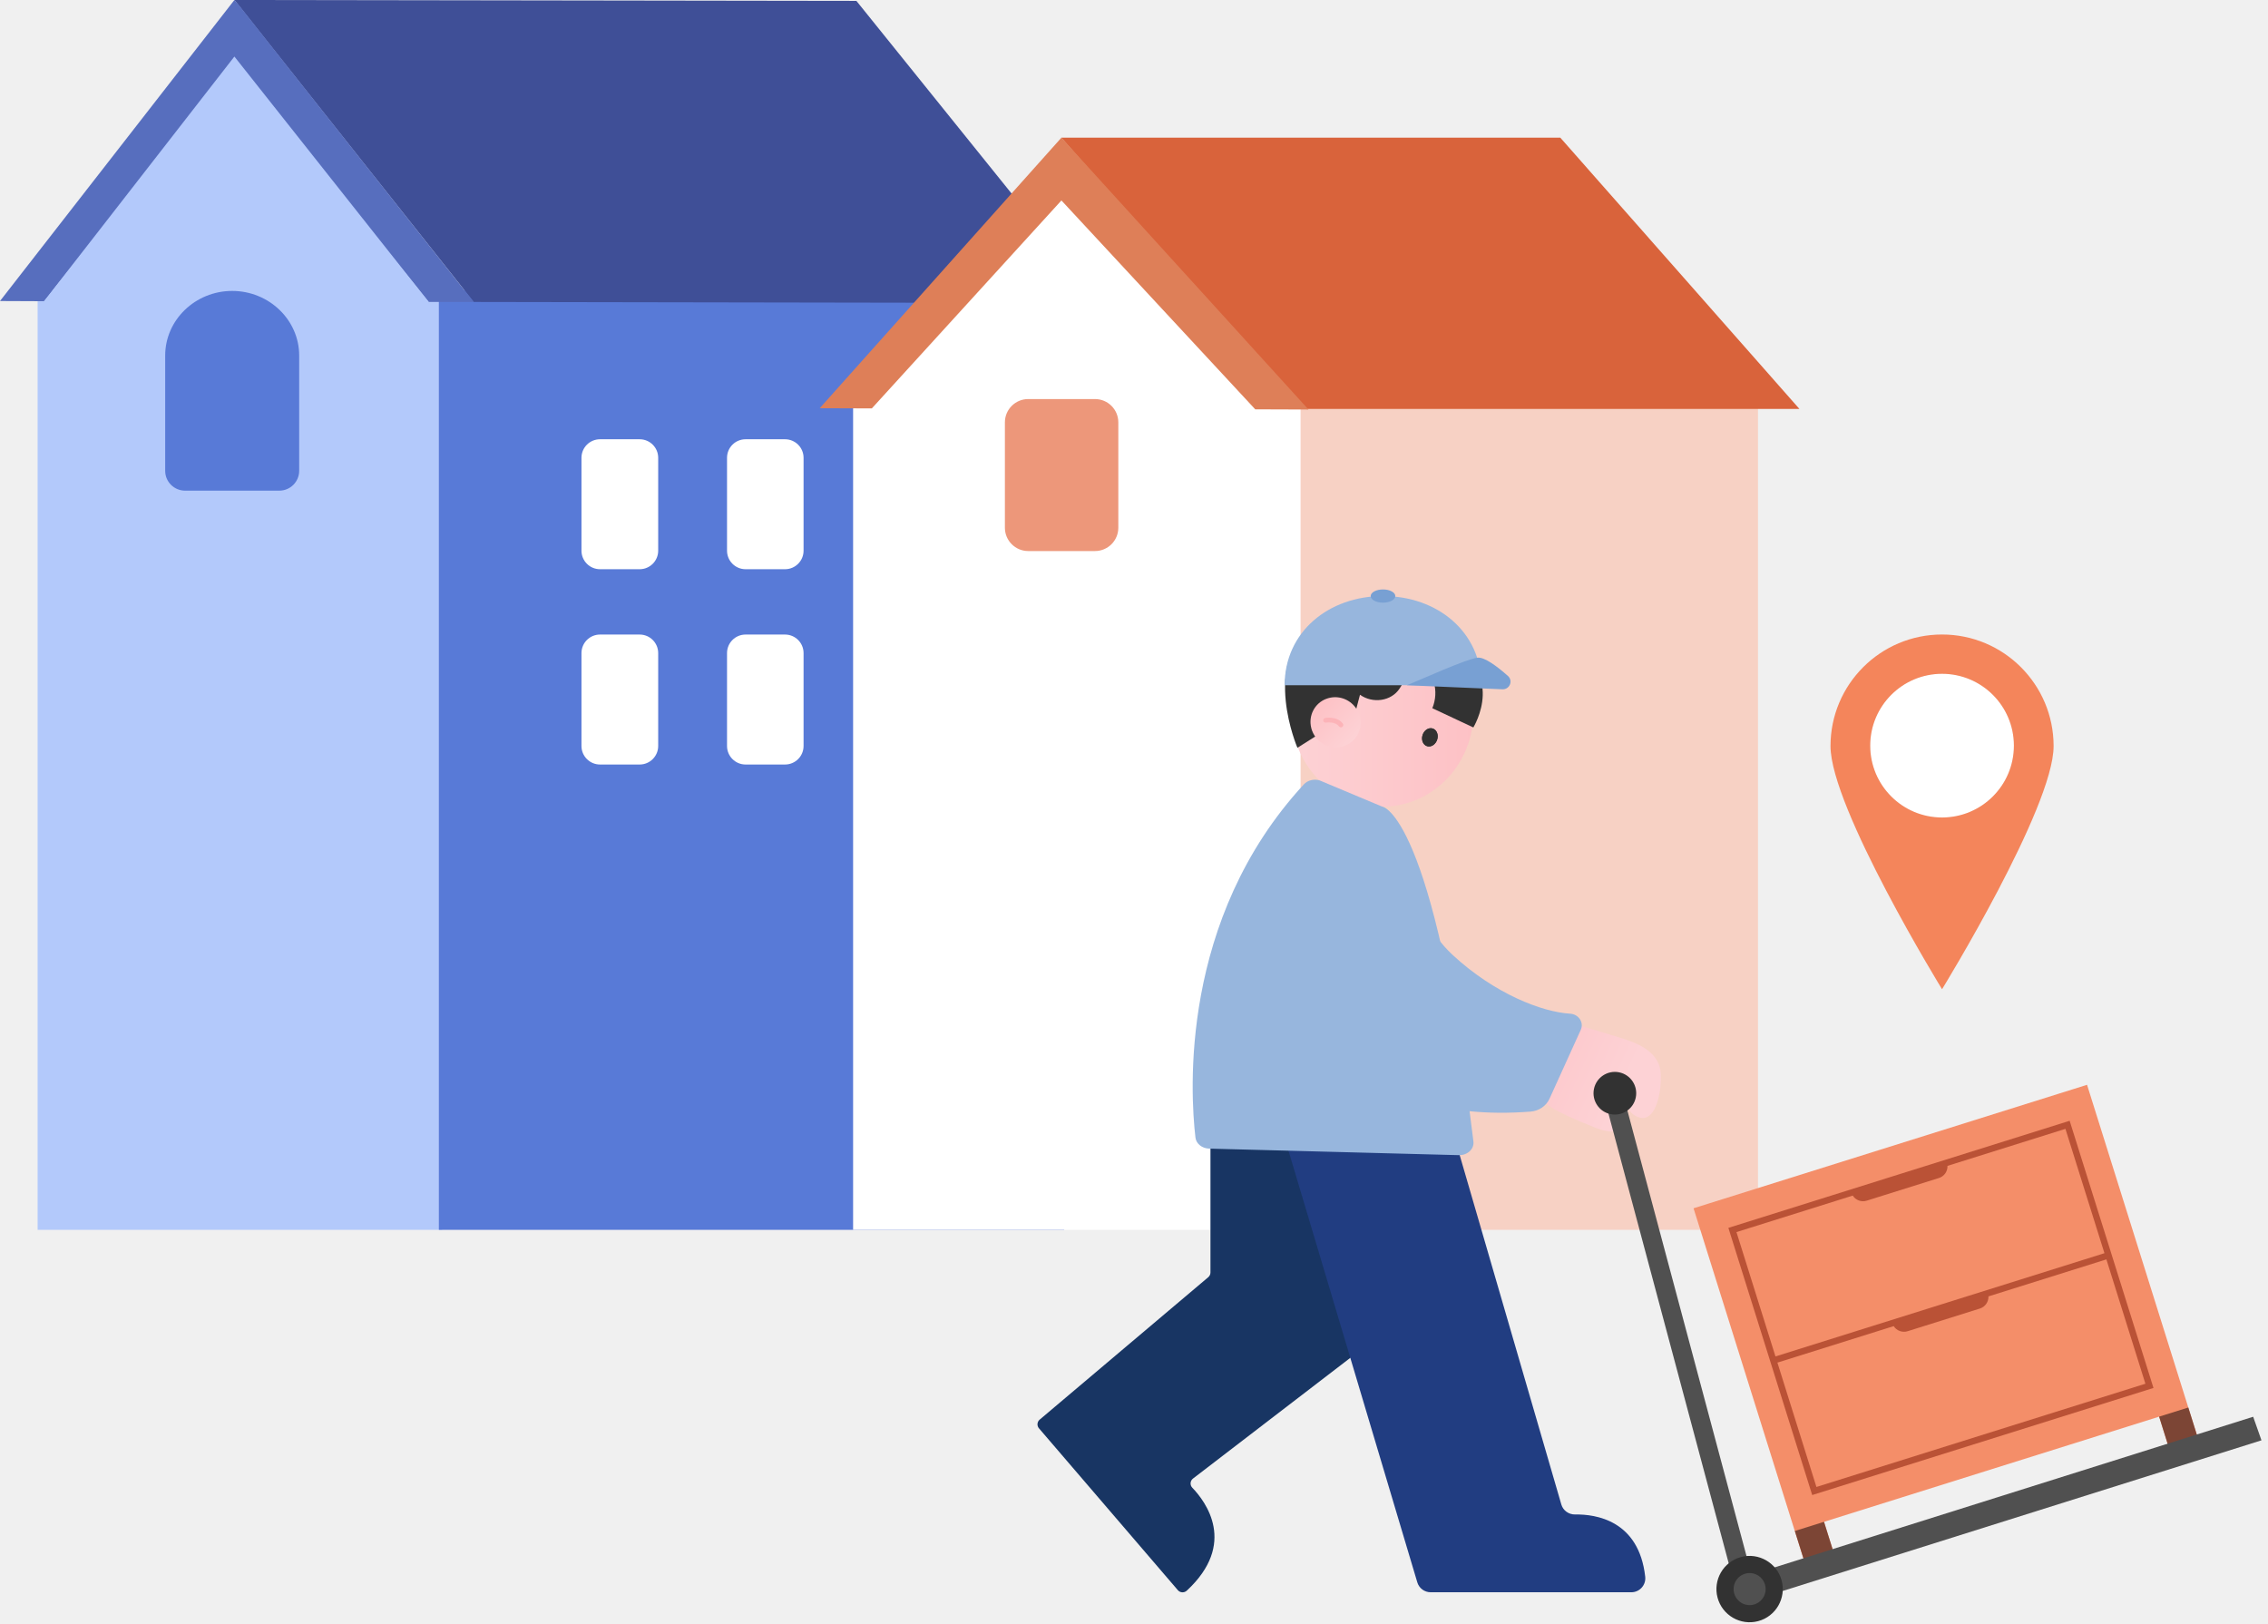
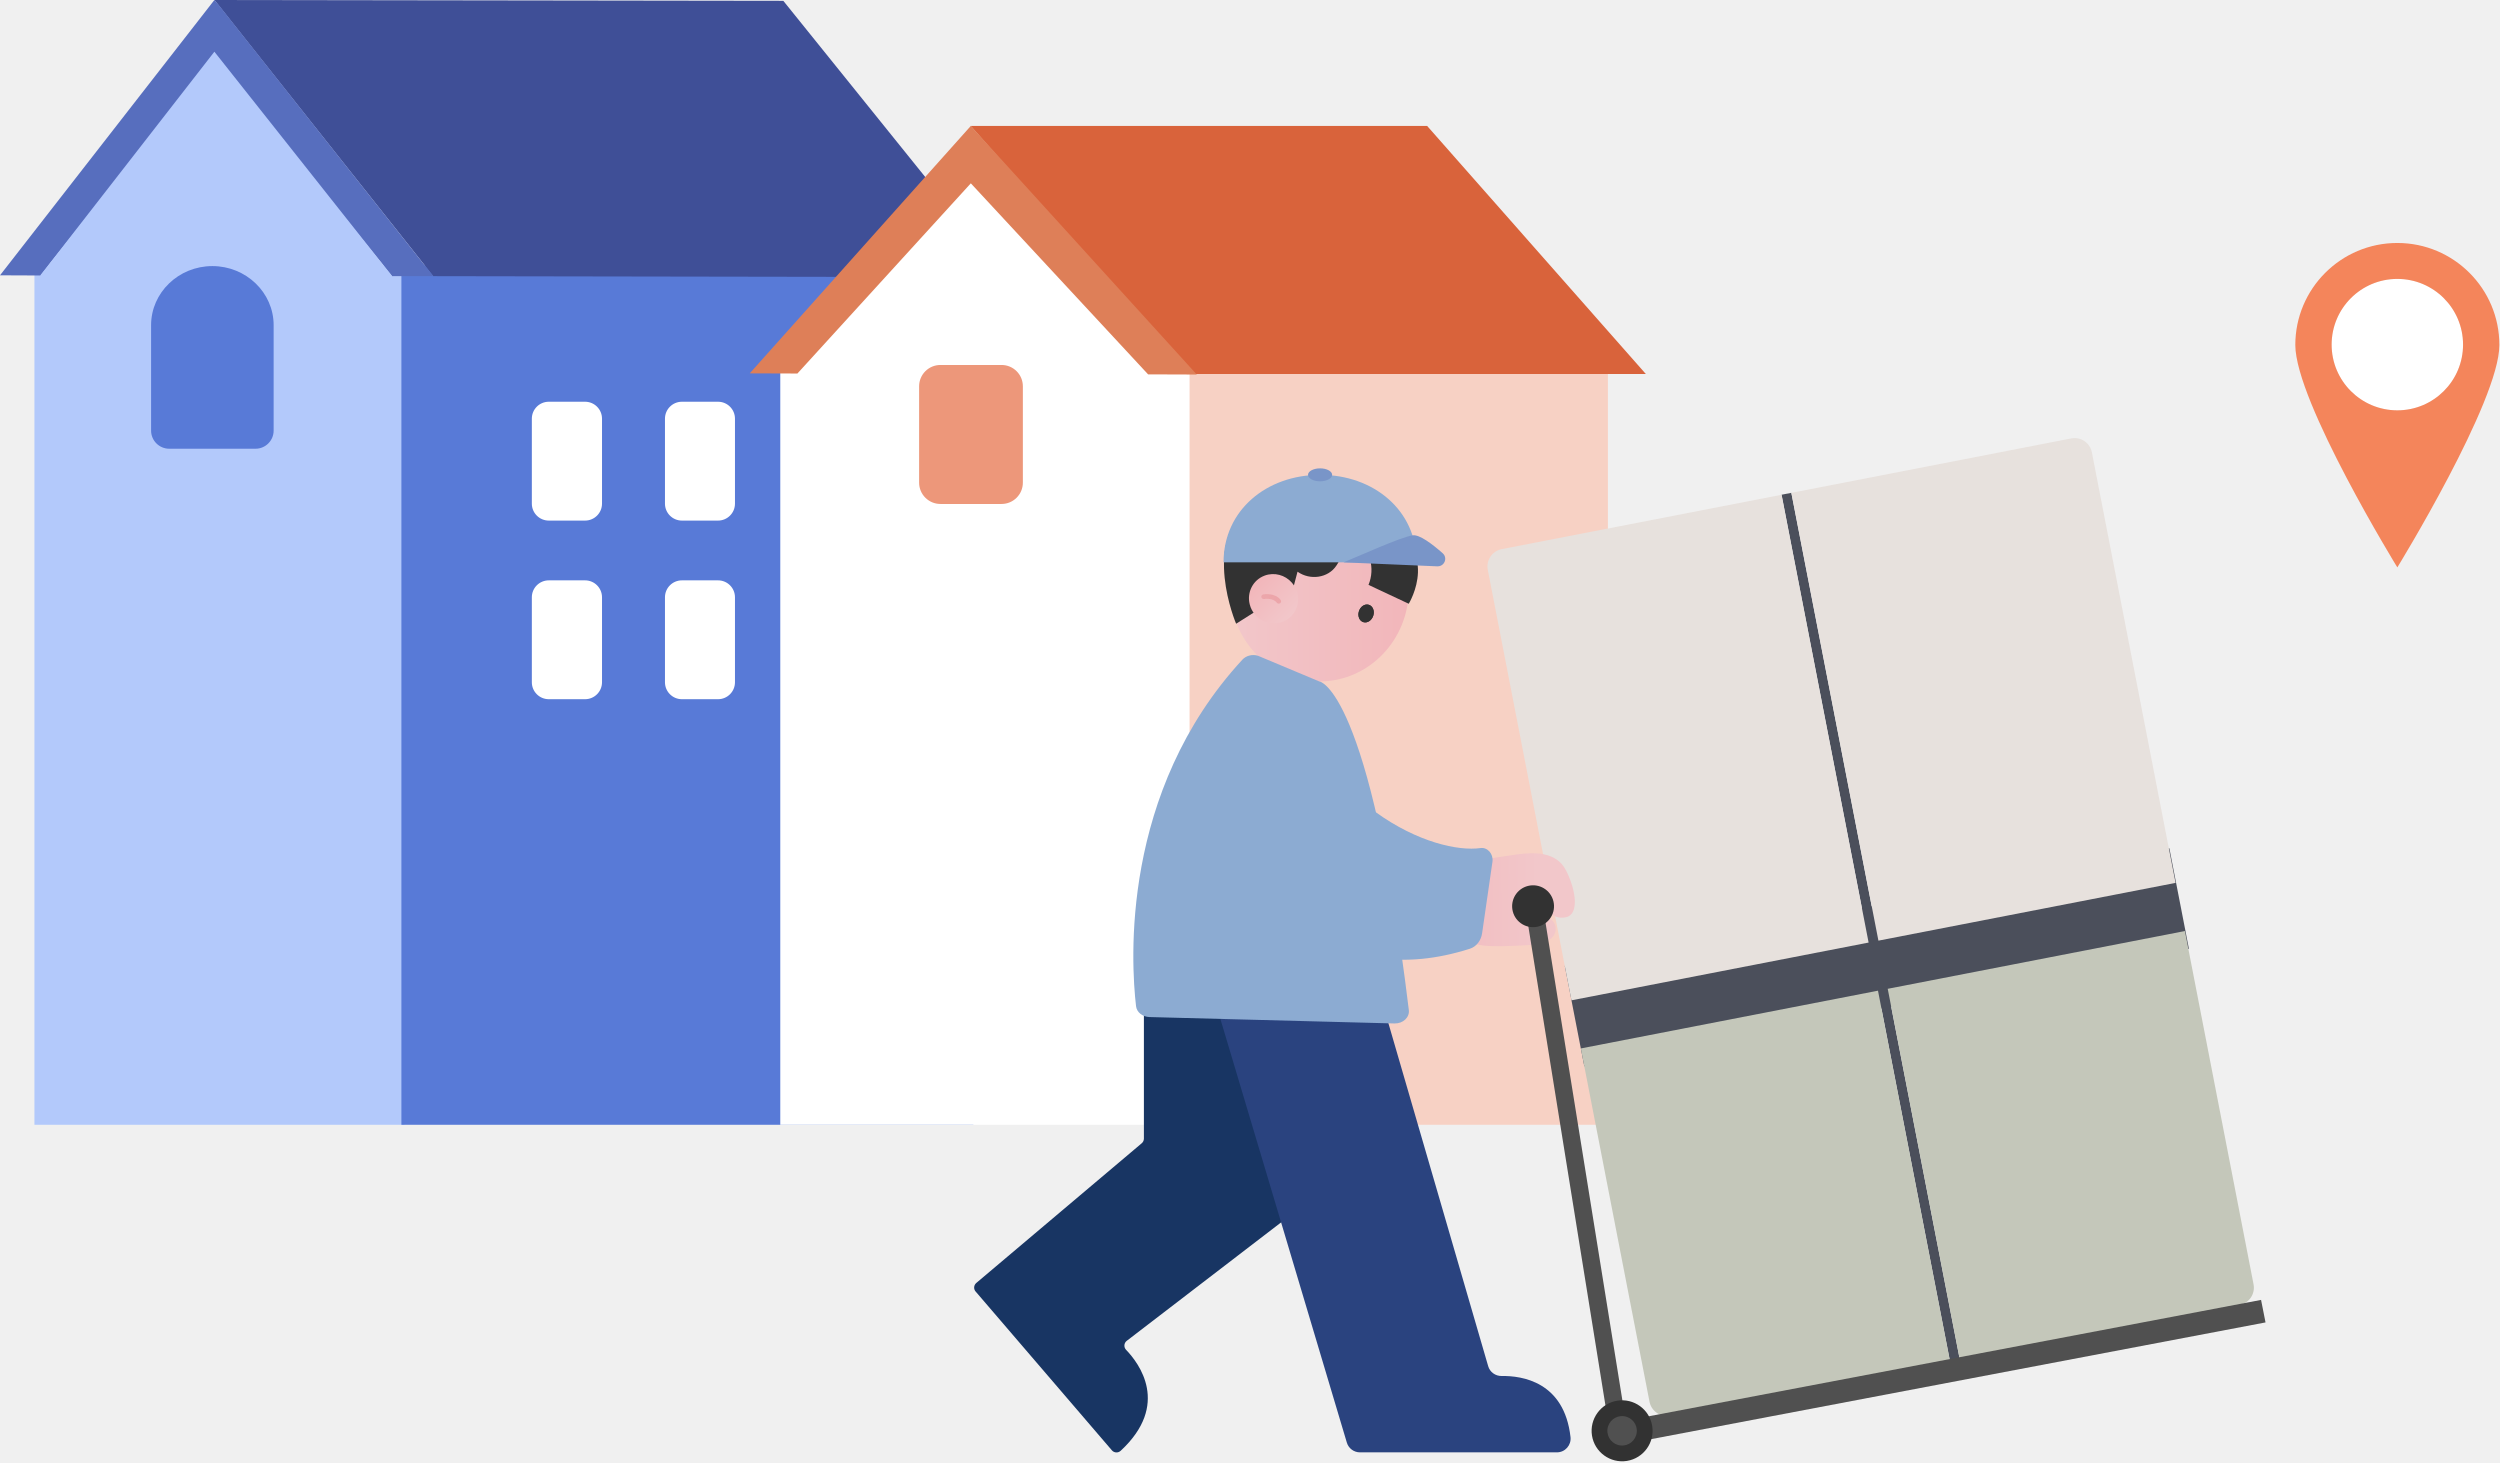
- <svg xmlns="http://www.w3.org/2000/svg" width="658" height="471" viewBox="0 0 658 471" fill="none">
+ <svg xmlns="http://www.w3.org/2000/svg" width="793" height="464" viewBox="0 0 793 464" fill="none">
  <path d="M128.283 84.189H10.918V356.781H128.283V84.189Z" fill="#B3C9FB" />
  <path d="M308.75 84.189H127.324V356.781H308.75V84.189Z" fill="#587AD7" />
  <path d="M248.469 0.266L68.002 0L137.441 87.598L292.774 87.864L319.08 87.917L248.469 0.266Z" fill="#3F4F97" />
  <path d="M124.394 87.598H137.44L69.279 1.438L68.001 0L0 87.331L12.78 87.385L68.001 18.052L124.394 87.598Z" fill="#576EBE" />
-   <path d="M124.395 87.599L68.002 16.402L12.781 87.386L68.641 87.492L124.395 87.599Z" fill="#B3C9FB" />
+   <path d="M124.395 87.598L68.002 16.401L12.781 87.385L68.641 87.491L124.395 87.598Z" fill="#B3C9FB" />
  <path d="M81.048 142.339C84.243 142.339 86.799 139.73 86.799 136.588V103.147C86.799 92.816 78.066 84.402 67.362 84.402C56.659 84.402 47.926 92.816 47.926 103.147V136.588C47.926 139.783 50.535 142.339 53.677 142.339H81.048Z" fill="#587AD7" />
  <path d="M270.09 127.43H258.587C255.617 127.43 253.209 129.838 253.209 132.808V159.753C253.209 162.723 255.617 165.131 258.587 165.131H270.09C273.06 165.131 275.468 162.723 275.468 159.753V132.808C275.468 129.838 273.06 127.43 270.09 127.43Z" fill="white" />
  <path d="M227.755 127.43H216.306C213.336 127.43 210.928 129.838 210.928 132.808V159.753C210.928 162.723 213.336 165.131 216.306 165.131H227.755C230.725 165.131 233.133 162.723 233.133 159.753V132.808C233.133 129.838 230.725 127.43 227.755 127.43Z" fill="white" />
  <path d="M185.58 127.43H174.078C171.107 127.43 168.699 129.838 168.699 132.808V159.753C168.699 162.723 171.107 165.131 174.078 165.131H185.58C188.55 165.131 190.958 162.723 190.958 159.753V132.808C190.958 129.838 188.55 127.43 185.58 127.43Z" fill="white" />
-   <path d="M270.09 184.086H258.587C255.617 184.086 253.209 186.494 253.209 189.464V216.409C253.209 219.38 255.617 221.788 258.587 221.788H270.09C273.06 221.788 275.468 219.38 275.468 216.409V189.464C275.468 186.494 273.06 184.086 270.09 184.086Z" fill="white" />
-   <path d="M227.755 184.086H216.306C213.336 184.086 210.928 186.494 210.928 189.464V216.409C210.928 219.38 213.336 221.788 216.306 221.788H227.755C230.725 221.788 233.133 219.38 233.133 216.409V189.464C233.133 186.494 230.725 184.086 227.755 184.086Z" fill="white" />
-   <path d="M185.58 184.086H174.078C171.107 184.086 168.699 186.494 168.699 189.464V216.409C168.699 219.38 171.107 221.788 174.078 221.788H185.58C188.55 221.788 190.958 219.38 190.958 216.409V189.464C190.958 186.494 188.55 184.086 185.58 184.086Z" fill="white" />
-   <path d="M510.03 108.631H370.566V356.78H510.03V108.631Z" fill="#F7D1C4" />
-   <path d="M377.329 356.783H247.504V114.225L307.092 51.762L377.329 110.497V356.783Z" fill="white" />
-   <path d="M522.065 118.642H377.276L307.891 39.938H452.68L522.065 118.642Z" fill="#D9633B" />
+   <path d="M270.089 184.087H258.587C255.617 184.087 253.209 186.495 253.209 189.465V216.41C253.209 219.381 255.617 221.789 258.587 221.789H270.089C273.06 221.789 275.468 219.381 275.468 216.41V189.465C275.468 186.495 273.06 184.087 270.089 184.087Z" fill="white" />
+   <path d="M227.755 184.087H216.306C213.336 184.087 210.928 186.495 210.928 189.465V216.41C210.928 219.381 213.336 221.789 216.306 221.789H227.755C230.725 221.789 233.133 219.381 233.133 216.41V189.465C233.133 186.495 230.725 184.087 227.755 184.087Z" fill="white" />
+   <path d="M185.58 184.087H174.077C171.107 184.087 168.699 186.495 168.699 189.465V216.41C168.699 219.381 171.107 221.789 174.077 221.789H185.58C188.55 221.789 190.958 219.381 190.958 216.41V189.465C190.958 186.495 188.55 184.087 185.58 184.087Z" fill="white" />
+   <path d="M510.03 108.631H370.567V356.78H510.03V108.631Z" fill="#F7D1C4" />
+   <path d="M377.33 356.782H247.504V114.224L307.092 51.761L377.33 110.496V356.782Z" fill="white" />
+   <path d="M522.066 118.642H377.277L307.891 39.938H452.68L522.066 118.642Z" fill="#D9633B" />
  <path d="M317.689 115.768H298.306C294.571 115.768 291.543 118.795 291.543 122.53V153.096C291.543 156.831 294.571 159.859 298.306 159.859H317.689C321.424 159.859 324.452 156.831 324.452 153.096V122.53C324.452 118.795 321.424 115.768 317.689 115.768Z" fill="#ED977A" />
-   <path d="M364.177 118.749L379.619 118.802L307.944 39.938L237.812 118.429L252.936 118.482L307.944 58.149L364.177 118.749Z" fill="#DE7F58" />
-   <g clip-path="url(#clip0_33_904)">
-     <path d="M563.435 195.471C574.948 195.471 584.281 204.803 584.281 216.317C584.281 227.83 574.948 237.16 563.435 237.16C551.921 237.16 542.592 227.827 542.592 216.317C542.592 204.806 551.924 195.471 563.435 195.471Z" fill="white" />
-     <path d="M563.434 184.072C581.308 184.072 595.8 198.564 595.8 216.437C595.8 234.311 563.434 286.976 563.434 286.976C563.434 286.976 531.072 234.311 531.072 216.437C531.072 198.564 545.561 184.072 563.434 184.072ZM584.28 216.316C584.28 204.803 574.948 195.47 563.434 195.47C551.921 195.47 542.591 204.803 542.591 216.316C542.591 227.829 551.924 237.159 563.434 237.159C574.945 237.159 584.28 227.827 584.28 216.316Z" fill="#F4855B" />
+   <path d="M364.177 118.749L379.62 118.802L307.944 39.938L237.813 118.429L252.936 118.482L307.944 58.149L364.177 118.749Z" fill="#DE7F58" />
+   <g clip-path="url(#clip0_73_3354)">
+     <path d="M760.435 88.471C771.948 88.471 781.281 97.803 781.281 109.317C781.281 120.83 771.948 130.16 760.435 130.16C748.921 130.16 739.592 120.827 739.592 109.317C739.592 97.806 748.924 88.471 760.435 88.471Z" fill="white" />
+     <path d="M760.434 77.072C778.308 77.072 792.8 91.564 792.8 109.437C792.8 127.311 760.434 179.976 760.434 179.976C760.434 179.976 728.072 127.311 728.072 109.437C728.072 91.564 742.561 77.072 760.434 77.072ZM781.28 109.316C781.28 97.803 771.948 88.47 760.434 88.47C748.921 88.47 739.591 97.803 739.591 109.316C739.591 120.829 748.924 130.159 760.434 130.159C771.945 130.159 781.28 120.827 781.28 109.316Z" fill="#F4855B" />
  </g>
-   <path d="M444.319 296.416C445.395 294.685 446.882 294 448.428 294.499C455.138 296.641 468.843 300.622 471.113 301.376C475.378 302.794 481.677 305.298 481.853 311.794C482.029 318.289 479.858 325.342 475.759 324.217C471.67 323.092 471.563 319.121 472.267 316.832C473.177 313.868 466.29 312.547 464.656 312.811C464.314 313.114 463.893 313.809 463.473 314.601C462.514 316.411 463.453 318.641 465.419 319.248C468.295 320.128 472.609 321.869 471.964 325.146C471.426 327.876 468.481 329.431 462.817 327.142C450.717 322.251 447.254 320.324 446.07 316.528C445.542 314.836 444.456 313.369 442.901 312.508L442.637 312.361L438.929 310.336C437.325 309.456 436.621 307.529 437.286 305.827L444.339 296.416H444.319Z" fill="url(#paint0_linear_33_904)" />
-   <path d="M401.063 234.007C386.476 234.007 374.651 221.744 374.651 206.617C374.651 191.49 386.476 179.227 401.063 179.227C415.65 179.227 427.475 191.49 427.475 206.617C427.475 221.744 415.65 234.007 401.063 234.007Z" fill="url(#paint1_linear_33_904)" />
-   <path d="M412.713 213.269C412.273 214.687 412.87 216.125 414.044 216.478C415.217 216.83 416.528 215.959 416.968 214.541C417.409 213.122 416.812 211.684 415.638 211.332C414.464 210.98 413.153 211.851 412.713 213.269Z" fill="#323232" />
-   <path d="M412.713 213.269C412.273 214.687 412.87 216.125 414.044 216.478C415.217 216.83 416.528 215.959 416.968 214.541C417.409 213.122 416.812 211.684 415.638 211.332C414.464 210.98 413.153 211.851 412.713 213.269Z" fill="#323232" />
-   <path d="M427.455 211.028C427.455 211.028 437.677 194.398 418.553 186.876C399.419 179.344 390.527 188.901 388.639 197.04L386.555 202.762L392.082 210.969L394.567 201.549C398.245 204.171 403.645 203.467 406.09 199.7C407.753 197.147 409.426 194.066 410.453 190.848C410.453 190.848 410.952 191.161 411.695 191.708C416.009 194.897 417.584 200.542 415.55 205.452L427.435 211.028H427.455Z" fill="#323232" />
-   <path d="M423.62 193.557C423.62 193.557 427.356 191.043 419.188 185.781C411.02 180.518 390.155 175.47 380.911 181.887C365.875 192.325 376.411 216.937 376.411 216.937L388.541 209.268L393.246 190.769L423.62 193.557Z" fill="#323232" />
-   <path d="M384.834 202.714C387.739 201.638 390.899 202.538 392.855 204.748C393.442 205.404 393.921 206.177 394.254 207.028C395.711 210.794 393.863 214.971 390.106 216.36C386.369 217.749 382.153 215.822 380.696 212.056C380.578 211.762 380.481 211.459 380.422 211.165C379.542 207.644 381.381 203.995 384.824 202.714H384.834Z" fill="url(#paint2_linear_33_904)" />
+   <path d="M688.126 269.069L496.34 306.349L502.539 338.237L694.325 300.958L688.126 269.069Z" fill="#4B4F5B" />
+   <path d="M568.203 156.325L565.108 156.927L618.536 431.789L621.631 431.188L568.203 156.325Z" fill="#4B4F5B" />
+   <path d="M476.347 174.184L565.111 156.93L592.723 298.981L498.469 317.302L471.925 180.74C471.335 177.708 473.315 174.773 476.347 174.184Z" fill="#E7E1DD" />
+   <path d="M568.214 156.322L656.995 139.065C660.018 138.477 662.953 140.457 663.541 143.481L690.087 280.05L595.834 298.371L568.222 156.321L568.214 156.322Z" fill="#E7E1DD" />
+   <path d="M501.442 332.565L595.696 314.244L618.543 431.786L529.779 449.04C526.747 449.63 523.812 447.65 523.223 444.618L501.442 332.565Z" fill="#C4C7BA" />
+   <path d="M598.792 313.647L693.046 295.326L714.828 407.387C715.416 410.41 713.436 413.345 710.412 413.933L621.632 431.19L598.784 313.648L598.792 313.647Z" fill="#C4C7BA" />
+   <path d="M453.311 278.463C453.563 276.293 454.684 274.944 456.416 274.716C463.909 273.708 479.026 271.278 481.57 270.969C486.357 270.384 493.615 269.921 496.768 276.138C499.922 282.356 501.052 290.191 496.565 290.987C492.087 291.776 490.153 287.972 489.787 285.428C489.307 282.136 482.025 284.014 480.562 285.022C480.367 285.477 480.278 286.338 480.237 287.297C480.14 289.492 482.074 291.223 484.26 290.906C487.454 290.443 492.436 290.142 493.314 293.62C494.046 296.514 491.908 299.375 485.366 299.757C471.386 300.569 467.144 300.293 464.25 297.156C462.958 295.758 461.235 294.831 459.333 294.71L459.008 294.685L454.481 294.425C452.522 294.311 450.954 292.767 450.816 290.808L453.335 278.447H453.319L453.311 278.463Z" fill="url(#paint0_linear_73_3354)" />
+   <path d="M418.542 216.158C402.888 216.158 390.201 202.999 390.201 186.769C390.201 170.538 402.888 157.38 418.542 157.38C434.195 157.38 446.882 170.538 446.882 186.769C446.882 202.999 434.195 216.158 418.542 216.158Z" fill="url(#paint1_linear_73_3354)" />
+   <path d="M431.042 193.912C430.57 195.432 431.212 196.977 432.472 197.35C433.732 197.724 435.138 196.798 435.609 195.27C436.081 193.75 435.439 192.206 434.179 191.832C432.919 191.458 431.513 192.385 431.042 193.912Z" fill="#323232" />
+   <path d="M431.042 193.912C430.57 195.432 431.212 196.977 432.472 197.35C433.732 197.724 435.138 196.798 435.609 195.27C436.081 193.75 435.439 192.206 434.179 191.832C432.919 191.458 431.513 192.385 431.042 193.912Z" fill="#323232" />
+   <path d="M446.858 191.507C446.858 191.507 457.822 173.668 437.308 165.597C416.778 157.518 407.236 167.767 405.213 176.504L402.978 182.64L408.911 191.45L411.576 181.34C415.526 184.152 421.313 183.396 423.938 179.357C425.726 176.618 427.514 173.31 428.62 169.856C428.62 169.856 429.156 170.189 429.953 170.782C434.577 174.204 436.268 180.259 434.089 185.526L446.841 191.507H446.866H446.858Z" fill="#323232" />
+   <path d="M442.745 172.765C442.745 172.765 446.752 170.067 437.991 164.418C429.229 158.769 406.838 153.357 396.923 160.241C380.79 171.44 392.095 197.846 392.095 197.846L405.107 189.621L410.154 169.774L442.745 172.765Z" fill="#323232" />
+   <path d="M401.125 182.583C404.237 181.429 407.635 182.396 409.731 184.769C410.357 185.468 410.877 186.305 411.235 187.216C412.796 191.255 410.812 195.741 406.789 197.229C402.783 198.716 398.256 196.652 396.695 192.612C396.573 192.295 396.467 191.97 396.402 191.661C395.46 187.882 397.435 183.965 401.125 182.591H401.133L401.125 182.583Z" fill="url(#paint2_linear_73_3354)" />
  <g style="mix-blend-mode:multiply" opacity="0.5">
-     <path d="M388.963 210.998C389.119 211.008 389.285 210.969 389.432 210.871C389.745 210.646 389.814 210.215 389.579 209.912C387.926 207.692 384.59 208.249 384.453 208.279C384.071 208.347 383.817 208.699 383.886 209.071C383.954 209.443 384.316 209.687 384.698 209.628C384.727 209.628 387.319 209.198 388.454 210.724C388.581 210.89 388.767 210.988 388.963 211.008V210.998Z" fill="url(#paint3_linear_33_904)" />
+     <path d="M405.554 191.475C405.725 191.483 405.903 191.442 406.058 191.336C406.391 191.093 406.464 190.637 406.212 190.304C404.44 187.923 400.864 188.516 400.71 188.549C400.304 188.622 400.027 188.996 400.1 189.402C400.174 189.8 400.564 190.06 400.97 190.003C401.003 190.003 403.782 189.54 405.001 191.182C405.139 191.361 405.335 191.466 405.546 191.483L405.554 191.475Z" fill="url(#paint3_linear_73_3354)" />
  </g>
-   <path d="M508.028 456.367L502.682 457.797L465.863 320.1L471.21 318.671L508.028 456.367Z" fill="#505050" />
-   <path d="M495.57 349.2L499.811 347.869L597.039 317.361L601.27 316.033L605.502 314.705L637.471 416.588L629.008 419.244L626.414 410.978L529.187 441.486L531.78 449.752L523.307 452.411L491.338 350.528L495.57 349.2Z" fill="#F48E69" />
-   <path d="M600.455 325.141L624.776 402.651L525.763 433.719L501.442 356.209L600.455 325.141ZM526.988 431.373L622.431 401.425L611.112 365.353L576.894 376.09C576.952 377.654 575.971 379.121 574.413 379.61L553.452 386.187C551.893 386.676 550.25 386.033 549.404 384.716L515.67 395.301L526.988 431.373ZM610.549 363.558L599.23 327.486L565.012 338.223C565.07 339.787 564.089 341.254 562.53 341.743L541.57 348.32C540.011 348.809 538.368 348.165 537.522 346.849L503.788 357.434L515.106 393.506L610.549 363.558Z" fill="#BA5236" />
-   <path d="M626.414 410.978L634.877 408.322L637.471 416.588L629.007 419.244L626.414 410.978Z" fill="#7C4535" />
-   <path d="M520.724 444.142L529.188 441.486L531.781 449.752L523.318 452.408L520.724 444.142Z" fill="#7C4535" />
-   <path d="M517.08 461.583L514.672 454.76L653.697 411.007L656.106 417.843L517.08 461.583Z" fill="#505050" />
-   <path d="M467.294 323.221C463.941 322.549 461.768 319.287 462.439 315.933C463.111 312.58 466.374 310.407 469.727 311.078C473.081 311.75 475.254 315.013 474.582 318.366C473.91 321.72 470.648 323.893 467.294 323.221Z" fill="#323232" />
-   <path d="M510.091 470.296C504.965 471.666 499.673 468.614 498.303 463.488C496.934 458.362 499.986 453.07 505.112 451.7C510.237 450.331 515.53 453.383 516.899 458.509C518.269 463.635 515.217 468.927 510.091 470.296Z" fill="#323232" />
-   <path d="M507.605 465.649C505.039 465.649 502.959 463.568 502.959 461.002C502.959 458.436 505.039 456.355 507.605 456.355C510.172 456.355 512.252 458.436 512.252 461.002C512.252 463.568 510.172 465.649 507.605 465.649Z" fill="#505050" />
-   <path d="M429.793 198.792C429.793 183.316 417.008 172.918 401.249 172.918C385.48 172.918 372.704 183.316 372.704 198.792H429.803H429.793Z" fill="#97B6DD" />
-   <path d="M408.175 198.791L435.878 199.965C438.001 200.053 439.057 197.49 437.483 196.091C434.47 193.421 430.635 190.496 428.62 190.799C424.971 191.347 412.841 196.903 408.175 198.791Z" fill="#78A0D3" />
-   <path d="M397.67 172.917C397.67 173.974 399.274 174.835 401.24 174.835C403.206 174.835 404.811 173.974 404.811 172.917C404.811 171.861 403.206 171 401.24 171C399.274 171 397.67 171.861 397.67 172.917Z" fill="#78A0D3" />
-   <path d="M301.431 414.361L341.724 461.315C342.389 462.088 343.563 462.147 344.316 461.452C359.028 447.816 349.765 435.588 345.91 431.587C345.177 430.824 345.275 429.582 346.116 428.936L395.594 390.971C395.976 390.678 396.22 390.248 396.279 389.778L403.831 330.302C403.938 329.481 403.459 328.688 402.676 328.405L353.589 310.229C352.425 309.799 351.183 310.66 351.183 311.902V369.147C351.183 369.676 350.948 370.175 350.547 370.517L301.636 411.837C300.873 412.482 300.785 413.617 301.431 414.37V414.361Z" fill="#183563" />
-   <path d="M423.259 334.303L452.977 436.449C453.486 438.209 455.129 439.383 456.968 439.354C462.896 439.256 475.476 441.007 477.315 457.402C477.589 459.809 475.711 461.921 473.285 461.921H415.071C413.281 461.921 411.696 460.748 411.188 459.026L371.746 326.869C370.866 323.905 373.487 321.088 376.51 321.753L420.256 331.476C421.704 331.799 422.858 332.875 423.269 334.303H423.259Z" fill="#213D81" />
-   <path d="M378.828 235.553C391.398 232.823 403.939 240.189 406.844 252.006L413.027 265.32C415.091 269.761 417.947 273.811 421.547 277.127C433.745 288.357 447.382 293.58 455.511 294.07C458.015 294.226 459.59 296.623 458.621 298.755L449.543 318.76C448.595 320.843 446.491 322.291 444.056 322.477C392.826 326.458 377.009 294.011 373.194 283.583C372.744 282.341 372.391 281.079 372.147 279.778L368.498 260.165C365.593 248.348 368.792 241.187 378.828 235.533V235.553Z" fill="#97B6DD" />
-   <path d="M401.063 234.007C401.063 234.007 415.912 235.993 427.474 331.164C427.739 333.316 425.753 335.174 423.258 335.116L350.802 333.218C348.738 333.159 347.036 331.8 346.83 330.019C345.324 317.126 342.164 266.68 378.26 227.561C379.356 226.367 381.195 225.888 382.858 226.397L401.063 234.027V234.007Z" fill="#97B6DD" />
+   <path d="M515.437 449.261L509.943 450.138L484.667 293.067L490.161 292.189L515.437 449.261Z" fill="#505050" />
+   <path d="M523.353 456.576L521.939 449.44L717.209 412.33L718.623 419.474L523.353 456.568V456.576Z" fill="#505050" />
+   <path d="M487.901 293.905C484.341 294.791 480.733 292.629 479.847 289.069C478.961 285.509 481.123 281.901 484.683 281.015C488.243 280.129 491.851 282.291 492.737 285.851C493.623 289.411 491.461 293.019 487.901 293.905Z" fill="#323232" />
+   <path d="M516.055 463.403C510.788 464.24 505.814 460.64 504.977 455.373C504.14 450.107 507.74 445.133 513.007 444.296C518.274 443.459 523.248 447.059 524.085 452.326C524.922 457.592 521.321 462.566 516.055 463.403Z" fill="#323232" />
+   <path d="M514.047 458.502C511.479 458.234 509.618 455.942 509.886 453.373C510.154 450.805 512.446 448.944 515.014 449.212C517.583 449.48 519.444 451.772 519.176 454.341C518.908 456.909 516.616 458.77 514.047 458.502Z" fill="#505050" />
+   <path d="M449.361 178.382C449.361 161.777 435.642 150.618 418.737 150.618C401.832 150.618 388.112 161.777 388.112 178.382H449.377H449.369H449.361Z" fill="#8CABD2" />
+   <path d="M426.173 178.381L455.895 179.641C458.171 179.738 459.309 176.983 457.618 175.488C454.384 172.627 450.271 169.481 448.109 169.806C444.192 170.392 431.18 176.357 426.173 178.381Z" fill="#7995C8" />
+   <path d="M414.901 150.618C414.901 151.756 416.624 152.674 418.729 152.674C420.834 152.674 422.557 151.747 422.557 150.618C422.557 149.488 420.834 148.562 418.729 148.562C416.624 148.562 414.901 149.488 414.901 150.618Z" fill="#7995C8" />
+   <path d="M309.463 409.664L352.693 460.046C353.408 460.875 354.668 460.94 355.473 460.192C371.256 445.563 361.316 432.445 357.187 428.154C356.399 427.333 356.505 426 357.407 425.309L410.495 384.574C410.902 384.257 411.17 383.794 411.227 383.298L419.33 319.49C419.444 318.604 418.932 317.758 418.095 317.45L365.429 297.952C364.177 297.489 362.844 298.415 362.844 299.748V361.167C362.844 361.736 362.592 362.273 362.161 362.638L309.683 406.957C308.862 407.648 308.772 408.867 309.463 409.68V409.664Z" fill="#183563" />
+   <path d="M440.169 323.765L472.053 433.356C472.597 435.241 474.361 436.501 476.336 436.469C482.7 436.363 496.191 438.24 498.166 455.836C498.459 458.421 496.443 460.688 493.842 460.688H431.383C429.465 460.688 427.758 459.429 427.214 457.584L384.894 315.792C383.951 312.614 386.763 309.591 390.006 310.306L436.942 320.742C438.495 321.091 439.73 322.245 440.177 323.773H440.169V323.765Z" fill="#2A437F" />
+   <path d="M389.965 222.115C400.214 216.881 412.739 222.245 417.948 234.079L426.336 246.871C429.132 251.138 432.529 254.844 436.406 257.64C449.523 267.117 462.503 270.018 469.647 269.002C471.85 268.694 473.76 270.912 473.41 273.326L470.127 296.01C469.785 298.375 468.298 300.285 466.234 300.943C422.841 314.768 401.75 283.738 396.069 273.529C395.395 272.31 394.801 271.059 394.297 269.734L386.658 249.862C381.448 238.021 382.578 229.909 389.965 222.091V222.115Z" fill="#8CABD2" />
+   <path d="M418.542 216.158C418.542 216.158 434.471 218.287 446.882 320.4C447.166 322.708 445.037 324.7 442.355 324.643L364.616 322.611C362.405 322.546 360.577 321.091 360.357 319.181C358.74 305.348 355.351 251.227 394.078 209.249C395.256 207.973 397.223 207.453 399.011 207.998L418.542 216.182V216.158Z" fill="#8CABD2" />
  <defs>
-     <linearGradient id="paint0_linear_33_904" x1="433.158" y1="298.803" x2="470.878" y2="316.049" gradientUnits="userSpaceOnUse">
-       <stop stop-color="#FDC1C5" />
-       <stop offset="1" stop-color="#FDD2D5" />
+     <linearGradient id="paint0_linear_73_3354" x1="443.589" y1="285.908" x2="488.083" y2="285.315" gradientUnits="userSpaceOnUse">
+       <stop stop-color="#F2B6BA" />
+       <stop offset="1" stop-color="#F2C7CA" />
    </linearGradient>
-     <linearGradient id="paint1_linear_33_904" x1="427.475" y1="206.617" x2="374.651" y2="206.617" gradientUnits="userSpaceOnUse">
-       <stop stop-color="#FDC1C5" />
-       <stop offset="1" stop-color="#FDD2D5" />
+     <linearGradient id="paint1_linear_73_3354" x1="446.874" y1="186.777" x2="390.201" y2="186.777" gradientUnits="userSpaceOnUse">
+       <stop stop-color="#F2B6BA" />
+       <stop offset="1" stop-color="#F2C7CA" />
    </linearGradient>
-     <linearGradient id="paint2_linear_33_904" x1="382.291" y1="204.349" x2="392.673" y2="214.731" gradientUnits="userSpaceOnUse">
-       <stop stop-color="#FDC1C5" />
-       <stop offset="1" stop-color="#FDD2D5" />
+     <linearGradient id="paint2_linear_73_3354" x1="398.386" y1="184.339" x2="409.528" y2="195.481" gradientUnits="userSpaceOnUse">
+       <stop stop-color="#F2B6BA" />
+       <stop offset="1" stop-color="#F2C7CA" />
    </linearGradient>
-     <linearGradient id="paint3_linear_33_904" x1="389.716" y1="209.599" x2="383.876" y2="209.599" gradientUnits="userSpaceOnUse">
-       <stop stop-color="#FDC1C5" />
-       <stop offset="1" stop-color="#FDD2D5" />
+     <linearGradient id="paint3_linear_73_3354" x1="406.367" y1="189.979" x2="400.1" y2="189.979" gradientUnits="userSpaceOnUse">
+       <stop stop-color="#F2B6BA" />
+       <stop offset="1" stop-color="#F2C7CA" />
    </linearGradient>
-     <clipPath id="clip0_33_904">
-       <rect width="64.872" height="103.048" fill="white" transform="translate(531 184)" />
+     <clipPath id="clip0_73_3354">
+       <rect width="64.872" height="103.048" fill="white" transform="translate(728 77)" />
    </clipPath>
  </defs>
</svg>
